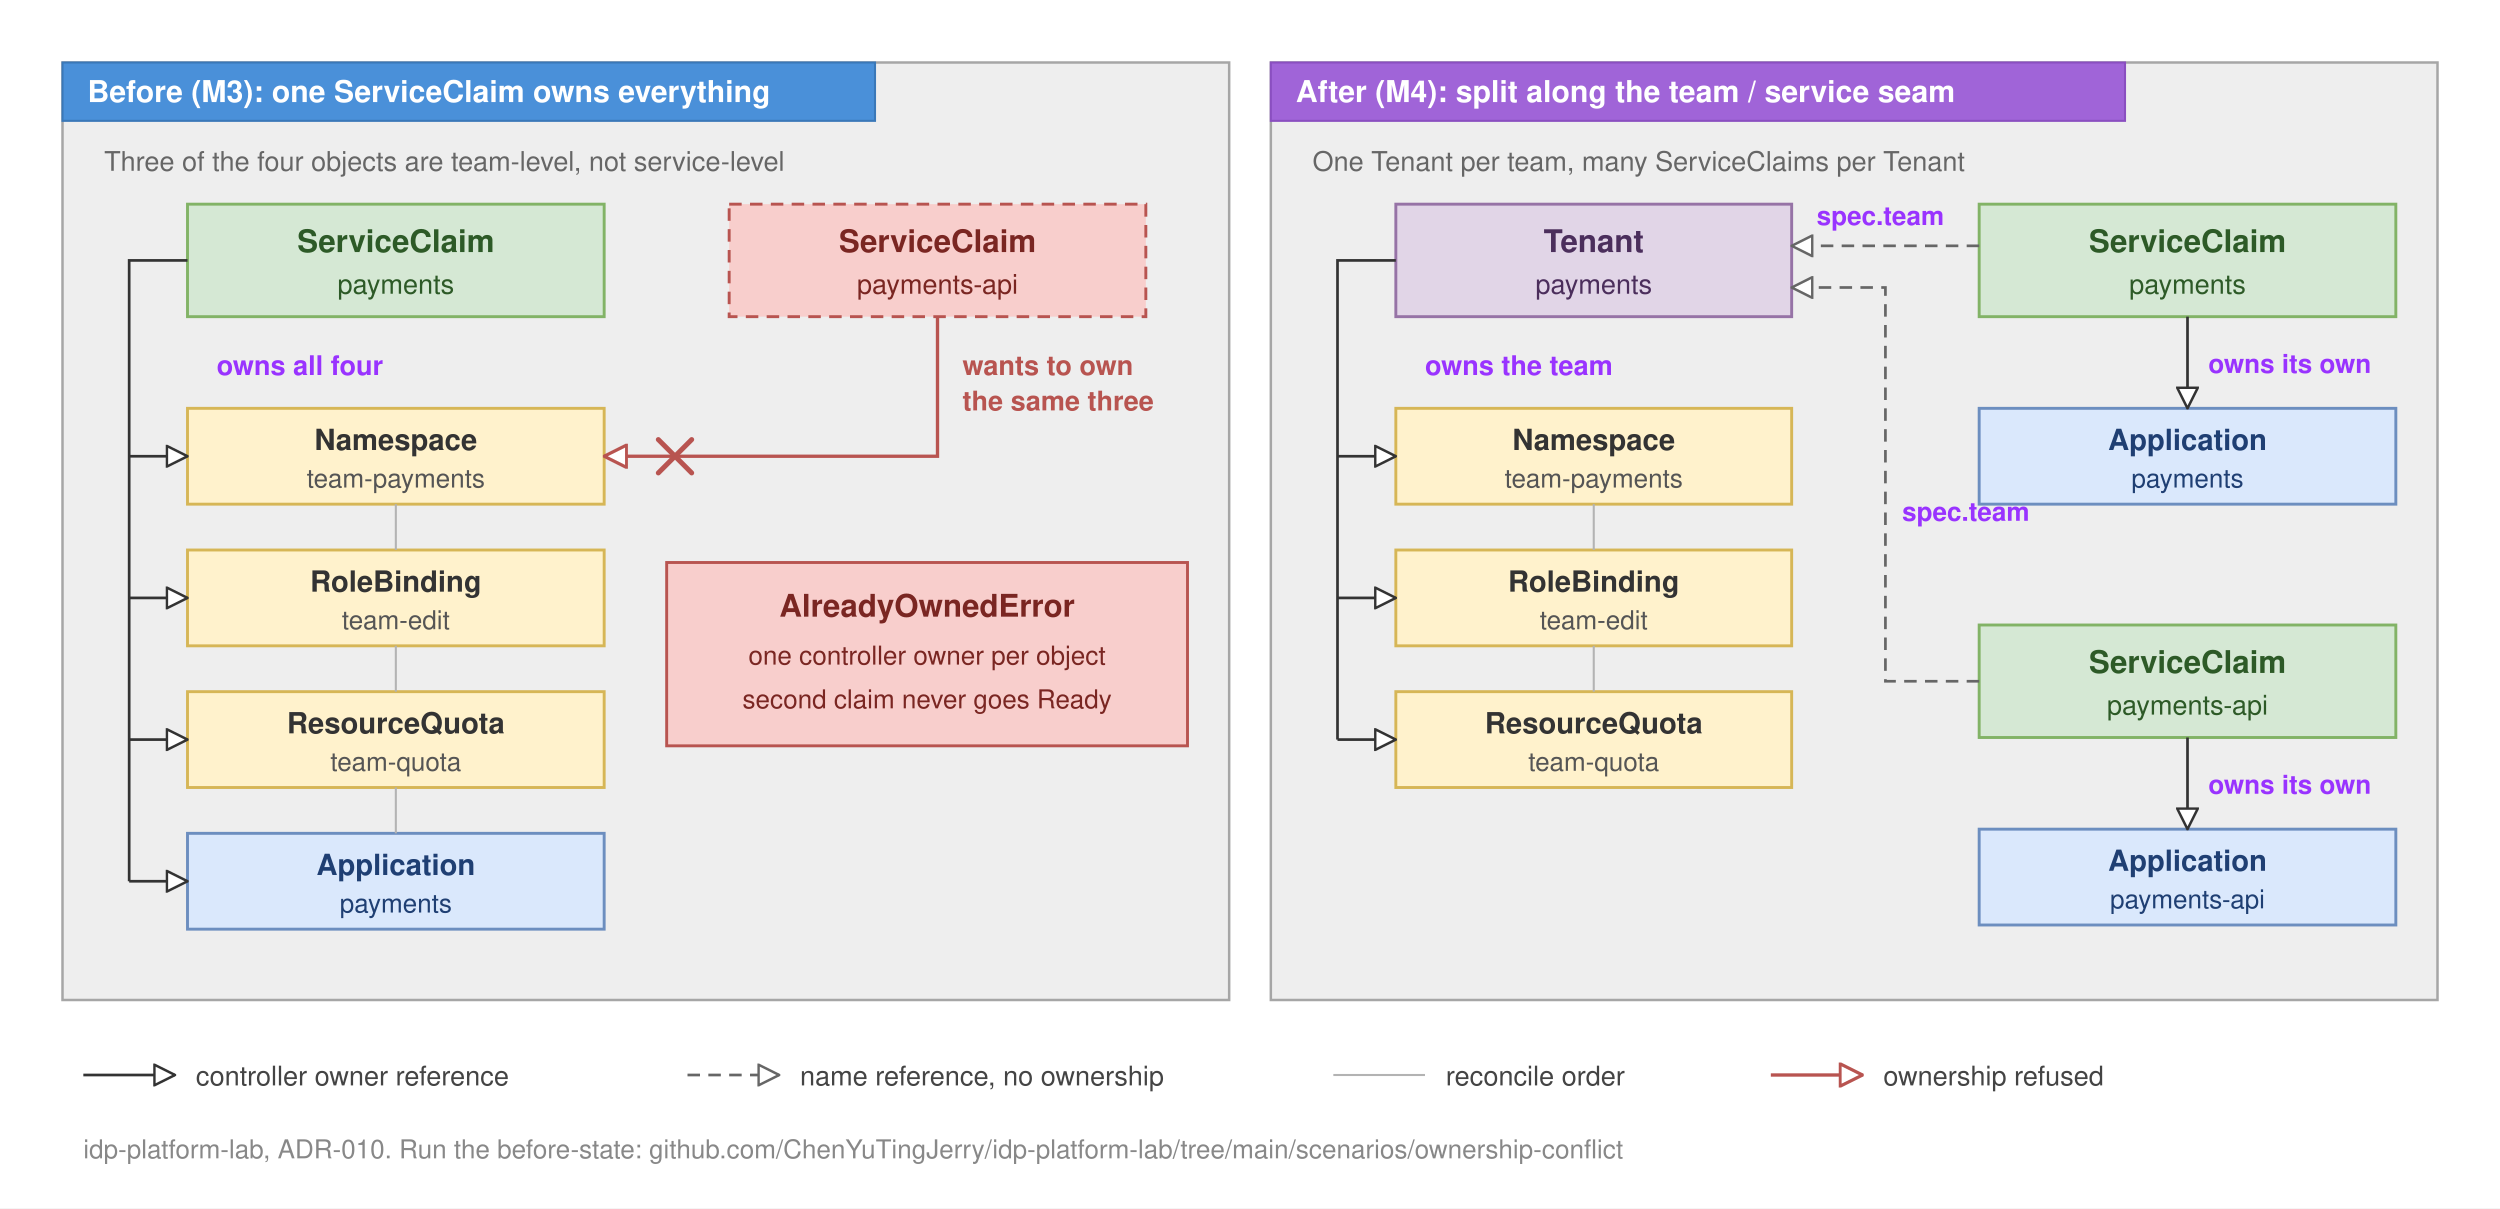
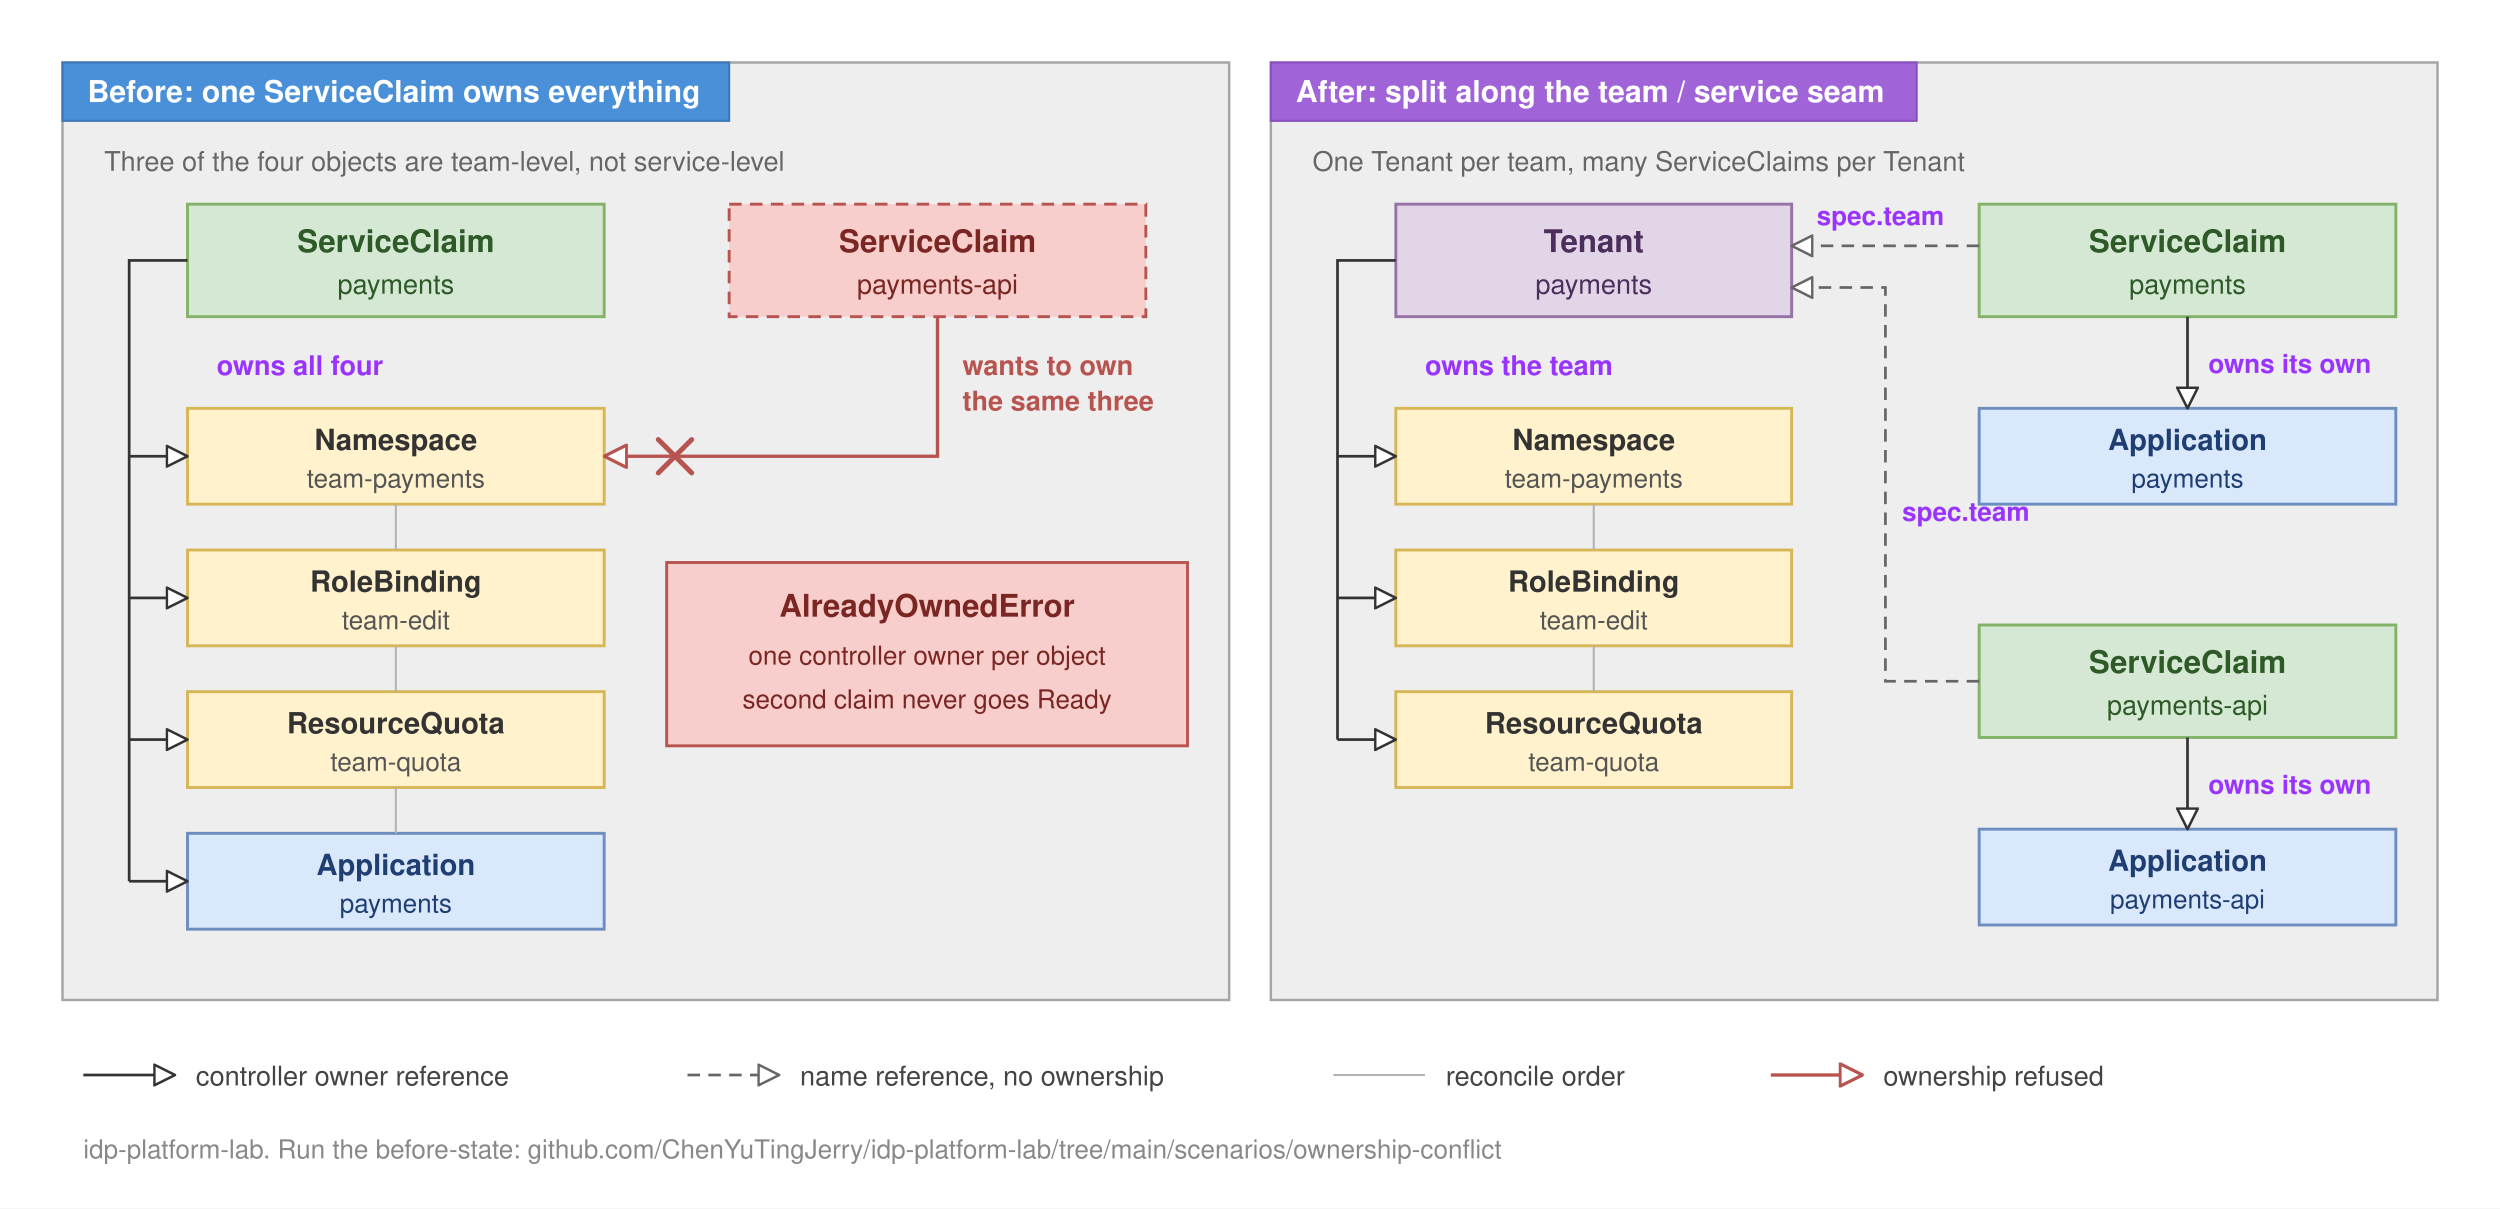
<svg xmlns="http://www.w3.org/2000/svg" viewBox="0 0 1200 580" width="1200" height="580" font-family="'Helvetica Neue', Helvetica, Arial, sans-serif">
  <rect width="1200" height="580" fill="#ffffff" />
  <defs>
    <marker id="own" viewBox="0 0 10 10" refX="9.5" refY="5" markerUnits="userSpaceOnUse" markerWidth="11" markerHeight="11" orient="auto">
      <path d="M 0.5 0.5 L 9.5 5 L 0.5 9.5 z" fill="#ffffff" stroke="#333333" stroke-width="1.1" />
    </marker>
    <marker id="ref" viewBox="0 0 10 10" refX="9.5" refY="5" markerUnits="userSpaceOnUse" markerWidth="11" markerHeight="11" orient="auto">
      <path d="M 0.5 0.5 L 9.5 5 L 0.5 9.5 z" fill="#ffffff" stroke="#666666" stroke-width="1.1" />
    </marker>
    <marker id="bad" viewBox="0 0 10 10" refX="9.5" refY="5" markerUnits="userSpaceOnUse" markerWidth="12" markerHeight="12" orient="auto">
      <path d="M 0.5 0.5 L 9.5 5 L 0.5 9.5 z" fill="#ffffff" stroke="#b85450" stroke-width="1.3" />
    </marker>
  </defs>
  <rect x="30" y="30" width="560" height="450" fill="#eeeeee" stroke="#a6a6a6" stroke-width="1.2" />
-   <rect x="30" y="30" width="390" height="28" fill="#4a90d9" stroke="#3a78b8" stroke-width="1" />
-   <text x="42" y="49" font-size="14.5" font-weight="700" fill="#ffffff">Before (M3): one ServiceClaim owns everything</text>
+   <rect x="30" y="30" width="320" height="28" fill="#4a90d9" stroke="#3a78b8" stroke-width="1" />
+   <text x="42" y="49" font-size="14.5" font-weight="700" fill="#ffffff">Before: one ServiceClaim owns everything</text>
  <text x="50" y="82" font-size="13" fill="#666666">Three of the four objects are team-level, not service-level</text>
  <rect x="90" y="98" width="200" height="54" fill="#d5e8d4" stroke="#82b366" stroke-width="1.4" />
  <text x="190" y="121" font-size="15" font-weight="700" fill="#2d5a27" text-anchor="middle">ServiceClaim</text>
  <text x="190" y="141" font-size="13" fill="#2d5a27" text-anchor="middle">payments</text>
  <rect x="90" y="196" width="200" height="46" fill="#fff2cc" stroke="#d6b656" stroke-width="1.4" />
  <text x="190" y="216" font-size="14" font-weight="700" fill="#333333" text-anchor="middle">Namespace</text>
  <text x="190" y="234" font-size="12.5" fill="#555555" text-anchor="middle">team-payments</text>
  <rect x="90" y="264" width="200" height="46" fill="#fff2cc" stroke="#d6b656" stroke-width="1.4" />
  <text x="190" y="284" font-size="14" font-weight="700" fill="#333333" text-anchor="middle">RoleBinding</text>
  <text x="190" y="302" font-size="12.5" fill="#555555" text-anchor="middle">team-edit</text>
  <rect x="90" y="332" width="200" height="46" fill="#fff2cc" stroke="#d6b656" stroke-width="1.4" />
  <text x="190" y="352" font-size="14" font-weight="700" fill="#333333" text-anchor="middle">ResourceQuota</text>
  <text x="190" y="370" font-size="12.5" fill="#555555" text-anchor="middle">team-quota</text>
  <rect x="90" y="400" width="200" height="46" fill="#dae8fc" stroke="#6c8ebf" stroke-width="1.4" />
  <text x="190" y="420" font-size="14" font-weight="700" fill="#1f3f73" text-anchor="middle">Application</text>
  <text x="190" y="438" font-size="12.5" fill="#1f3f73" text-anchor="middle">payments</text>
  <g stroke="#b3b3b3" stroke-width="1" fill="none">
    <path d="M 190 242 L 190 264" />
    <path d="M 190 310 L 190 332" />
    <path d="M 190 378 L 190 400" />
  </g>
  <g stroke="#333333" stroke-width="1.3" fill="none">
    <path d="M 90 125 L 62 125 L 62 423" />
    <path d="M 62 219 L 90 219" marker-end="url(#own)" />
    <path d="M 62 287 L 90 287" marker-end="url(#own)" />
    <path d="M 62 355 L 90 355" marker-end="url(#own)" />
    <path d="M 62 423 L 90 423" marker-end="url(#own)" />
  </g>
  <text x="104" y="180" font-size="13" font-weight="700" fill="#9933ff">owns all four</text>
  <rect x="350" y="98" width="200" height="54" fill="#f8cecc" stroke="#b85450" stroke-width="1.4" stroke-dasharray="6 4" />
  <text x="450" y="121" font-size="15" font-weight="700" fill="#7a2622" text-anchor="middle">ServiceClaim</text>
  <text x="450" y="141" font-size="13" fill="#7a2622" text-anchor="middle">payments-api</text>
  <path d="M 450 152 L 450 219 L 290 219" stroke="#b85450" stroke-width="1.6" fill="none" marker-end="url(#bad)" />
  <g stroke="#b85450" stroke-width="2.4" stroke-linecap="round">
    <path d="M 316 211 L 332 227" />
    <path d="M 332 211 L 316 227" />
  </g>
  <text x="462" y="180" font-size="13" font-weight="700" fill="#b85450">wants to own</text>
  <text x="462" y="197" font-size="13" font-weight="700" fill="#b85450">the same three</text>
  <rect x="320" y="270" width="250" height="88" fill="#f8cecc" stroke="#b85450" stroke-width="1.4" />
  <text x="445" y="296" font-size="15" font-weight="700" fill="#7a2622" text-anchor="middle">AlreadyOwnedError</text>
  <text x="445" y="319" font-size="12.5" fill="#7a2622" text-anchor="middle">one controller owner per object</text>
  <text x="445" y="340" font-size="12.5" fill="#7a2622" text-anchor="middle">second claim never goes Ready</text>
  <rect x="610" y="30" width="560" height="450" fill="#eeeeee" stroke="#a6a6a6" stroke-width="1.2" />
-   <rect x="610" y="30" width="410" height="28" fill="#a064d8" stroke="#8a4fc0" stroke-width="1" />
-   <text x="622" y="49" font-size="14.5" font-weight="700" fill="#ffffff">After (M4): split along the team / service seam</text>
+   <rect x="610" y="30" width="310" height="28" fill="#a064d8" stroke="#8a4fc0" stroke-width="1" />
+   <text x="622" y="49" font-size="14.5" font-weight="700" fill="#ffffff">After: split along the team / service seam</text>
  <text x="630" y="82" font-size="13" fill="#666666">One Tenant per team, many ServiceClaims per Tenant</text>
  <rect x="670" y="98" width="190" height="54" fill="#e1d5e7" stroke="#9673a6" stroke-width="1.4" />
  <text x="765" y="121" font-size="15" font-weight="700" fill="#4b2e5c" text-anchor="middle">Tenant</text>
  <text x="765" y="141" font-size="13" fill="#4b2e5c" text-anchor="middle">payments</text>
  <rect x="670" y="196" width="190" height="46" fill="#fff2cc" stroke="#d6b656" stroke-width="1.4" />
  <text x="765" y="216" font-size="14" font-weight="700" fill="#333333" text-anchor="middle">Namespace</text>
  <text x="765" y="234" font-size="12.5" fill="#555555" text-anchor="middle">team-payments</text>
  <rect x="670" y="264" width="190" height="46" fill="#fff2cc" stroke="#d6b656" stroke-width="1.4" />
  <text x="765" y="284" font-size="14" font-weight="700" fill="#333333" text-anchor="middle">RoleBinding</text>
  <text x="765" y="302" font-size="12.5" fill="#555555" text-anchor="middle">team-edit</text>
  <rect x="670" y="332" width="190" height="46" fill="#fff2cc" stroke="#d6b656" stroke-width="1.4" />
  <text x="765" y="352" font-size="14" font-weight="700" fill="#333333" text-anchor="middle">ResourceQuota</text>
  <text x="765" y="370" font-size="12.5" fill="#555555" text-anchor="middle">team-quota</text>
  <g stroke="#b3b3b3" stroke-width="1" fill="none">
    <path d="M 765 242 L 765 264" />
    <path d="M 765 310 L 765 332" />
  </g>
  <g stroke="#333333" stroke-width="1.3" fill="none">
    <path d="M 670 125 L 642 125 L 642 355" />
    <path d="M 642 219 L 670 219" marker-end="url(#own)" />
    <path d="M 642 287 L 670 287" marker-end="url(#own)" />
    <path d="M 642 355 L 670 355" marker-end="url(#own)" />
  </g>
  <text x="684" y="180" font-size="13" font-weight="700" fill="#9933ff">owns the team</text>
  <rect x="950" y="98" width="200" height="54" fill="#d5e8d4" stroke="#82b366" stroke-width="1.4" />
  <text x="1050" y="121" font-size="15" font-weight="700" fill="#2d5a27" text-anchor="middle">ServiceClaim</text>
  <text x="1050" y="141" font-size="13" fill="#2d5a27" text-anchor="middle">payments</text>
  <rect x="950" y="196" width="200" height="46" fill="#dae8fc" stroke="#6c8ebf" stroke-width="1.4" />
  <text x="1050" y="216" font-size="14" font-weight="700" fill="#1f3f73" text-anchor="middle">Application</text>
  <text x="1050" y="234" font-size="12.5" fill="#1f3f73" text-anchor="middle">payments</text>
  <rect x="950" y="300" width="200" height="54" fill="#d5e8d4" stroke="#82b366" stroke-width="1.4" />
  <text x="1050" y="323" font-size="15" font-weight="700" fill="#2d5a27" text-anchor="middle">ServiceClaim</text>
  <text x="1050" y="343" font-size="13" fill="#2d5a27" text-anchor="middle">payments-api</text>
  <rect x="950" y="398" width="200" height="46" fill="#dae8fc" stroke="#6c8ebf" stroke-width="1.4" />
  <text x="1050" y="418" font-size="14" font-weight="700" fill="#1f3f73" text-anchor="middle">Application</text>
  <text x="1050" y="436" font-size="12.5" fill="#1f3f73" text-anchor="middle">payments-api</text>
  <g stroke="#333333" stroke-width="1.3" fill="none">
    <path d="M 1050 152 L 1050 196" marker-end="url(#own)" />
    <path d="M 1050 354 L 1050 398" marker-end="url(#own)" />
  </g>
  <text x="1060" y="179" font-size="12.5" font-weight="700" fill="#9933ff">owns its own</text>
  <text x="1060" y="381" font-size="12.5" font-weight="700" fill="#9933ff">owns its own</text>
  <g stroke="#666666" stroke-width="1.3" stroke-dasharray="6 4" fill="none">
    <path d="M 950 118 L 860 118" marker-end="url(#ref)" />
    <path d="M 950 327 L 905 327 L 905 138 L 860 138" marker-end="url(#ref)" />
  </g>
  <text x="872" y="108" font-size="12.5" font-weight="700" fill="#9933ff">spec.team</text>
  <text x="913" y="250" font-size="12.5" font-weight="700" fill="#9933ff">spec.team</text>
  <g font-size="13" fill="#444444">
    <path d="M 40 516 L 84 516" stroke="#333333" stroke-width="1.3" fill="none" marker-end="url(#own)" />
    <text x="94" y="521">controller owner reference</text>
    <path d="M 330 516 L 374 516" stroke="#666666" stroke-width="1.3" stroke-dasharray="6 4" fill="none" marker-end="url(#ref)" />
    <text x="384" y="521">name reference, no ownership</text>
    <path d="M 640 516 L 684 516" stroke="#b3b3b3" stroke-width="1" fill="none" />
    <text x="694" y="521">reconcile order</text>
    <path d="M 850 516 L 894 516" stroke="#b85450" stroke-width="1.6" fill="none" marker-end="url(#bad)" />
    <text x="904" y="521">ownership refused</text>
  </g>
-   <text x="40" y="556" font-size="12.5" fill="#888888">idp-platform-lab, ADR-010. Run the before-state: github.com/ChenYuTingJerry/idp-platform-lab/tree/main/scenarios/ownership-conflict</text>
+   <text x="40" y="556" font-size="12.5" fill="#888888">idp-platform-lab. Run the before-state: github.com/ChenYuTingJerry/idp-platform-lab/tree/main/scenarios/ownership-conflict</text>
</svg>
